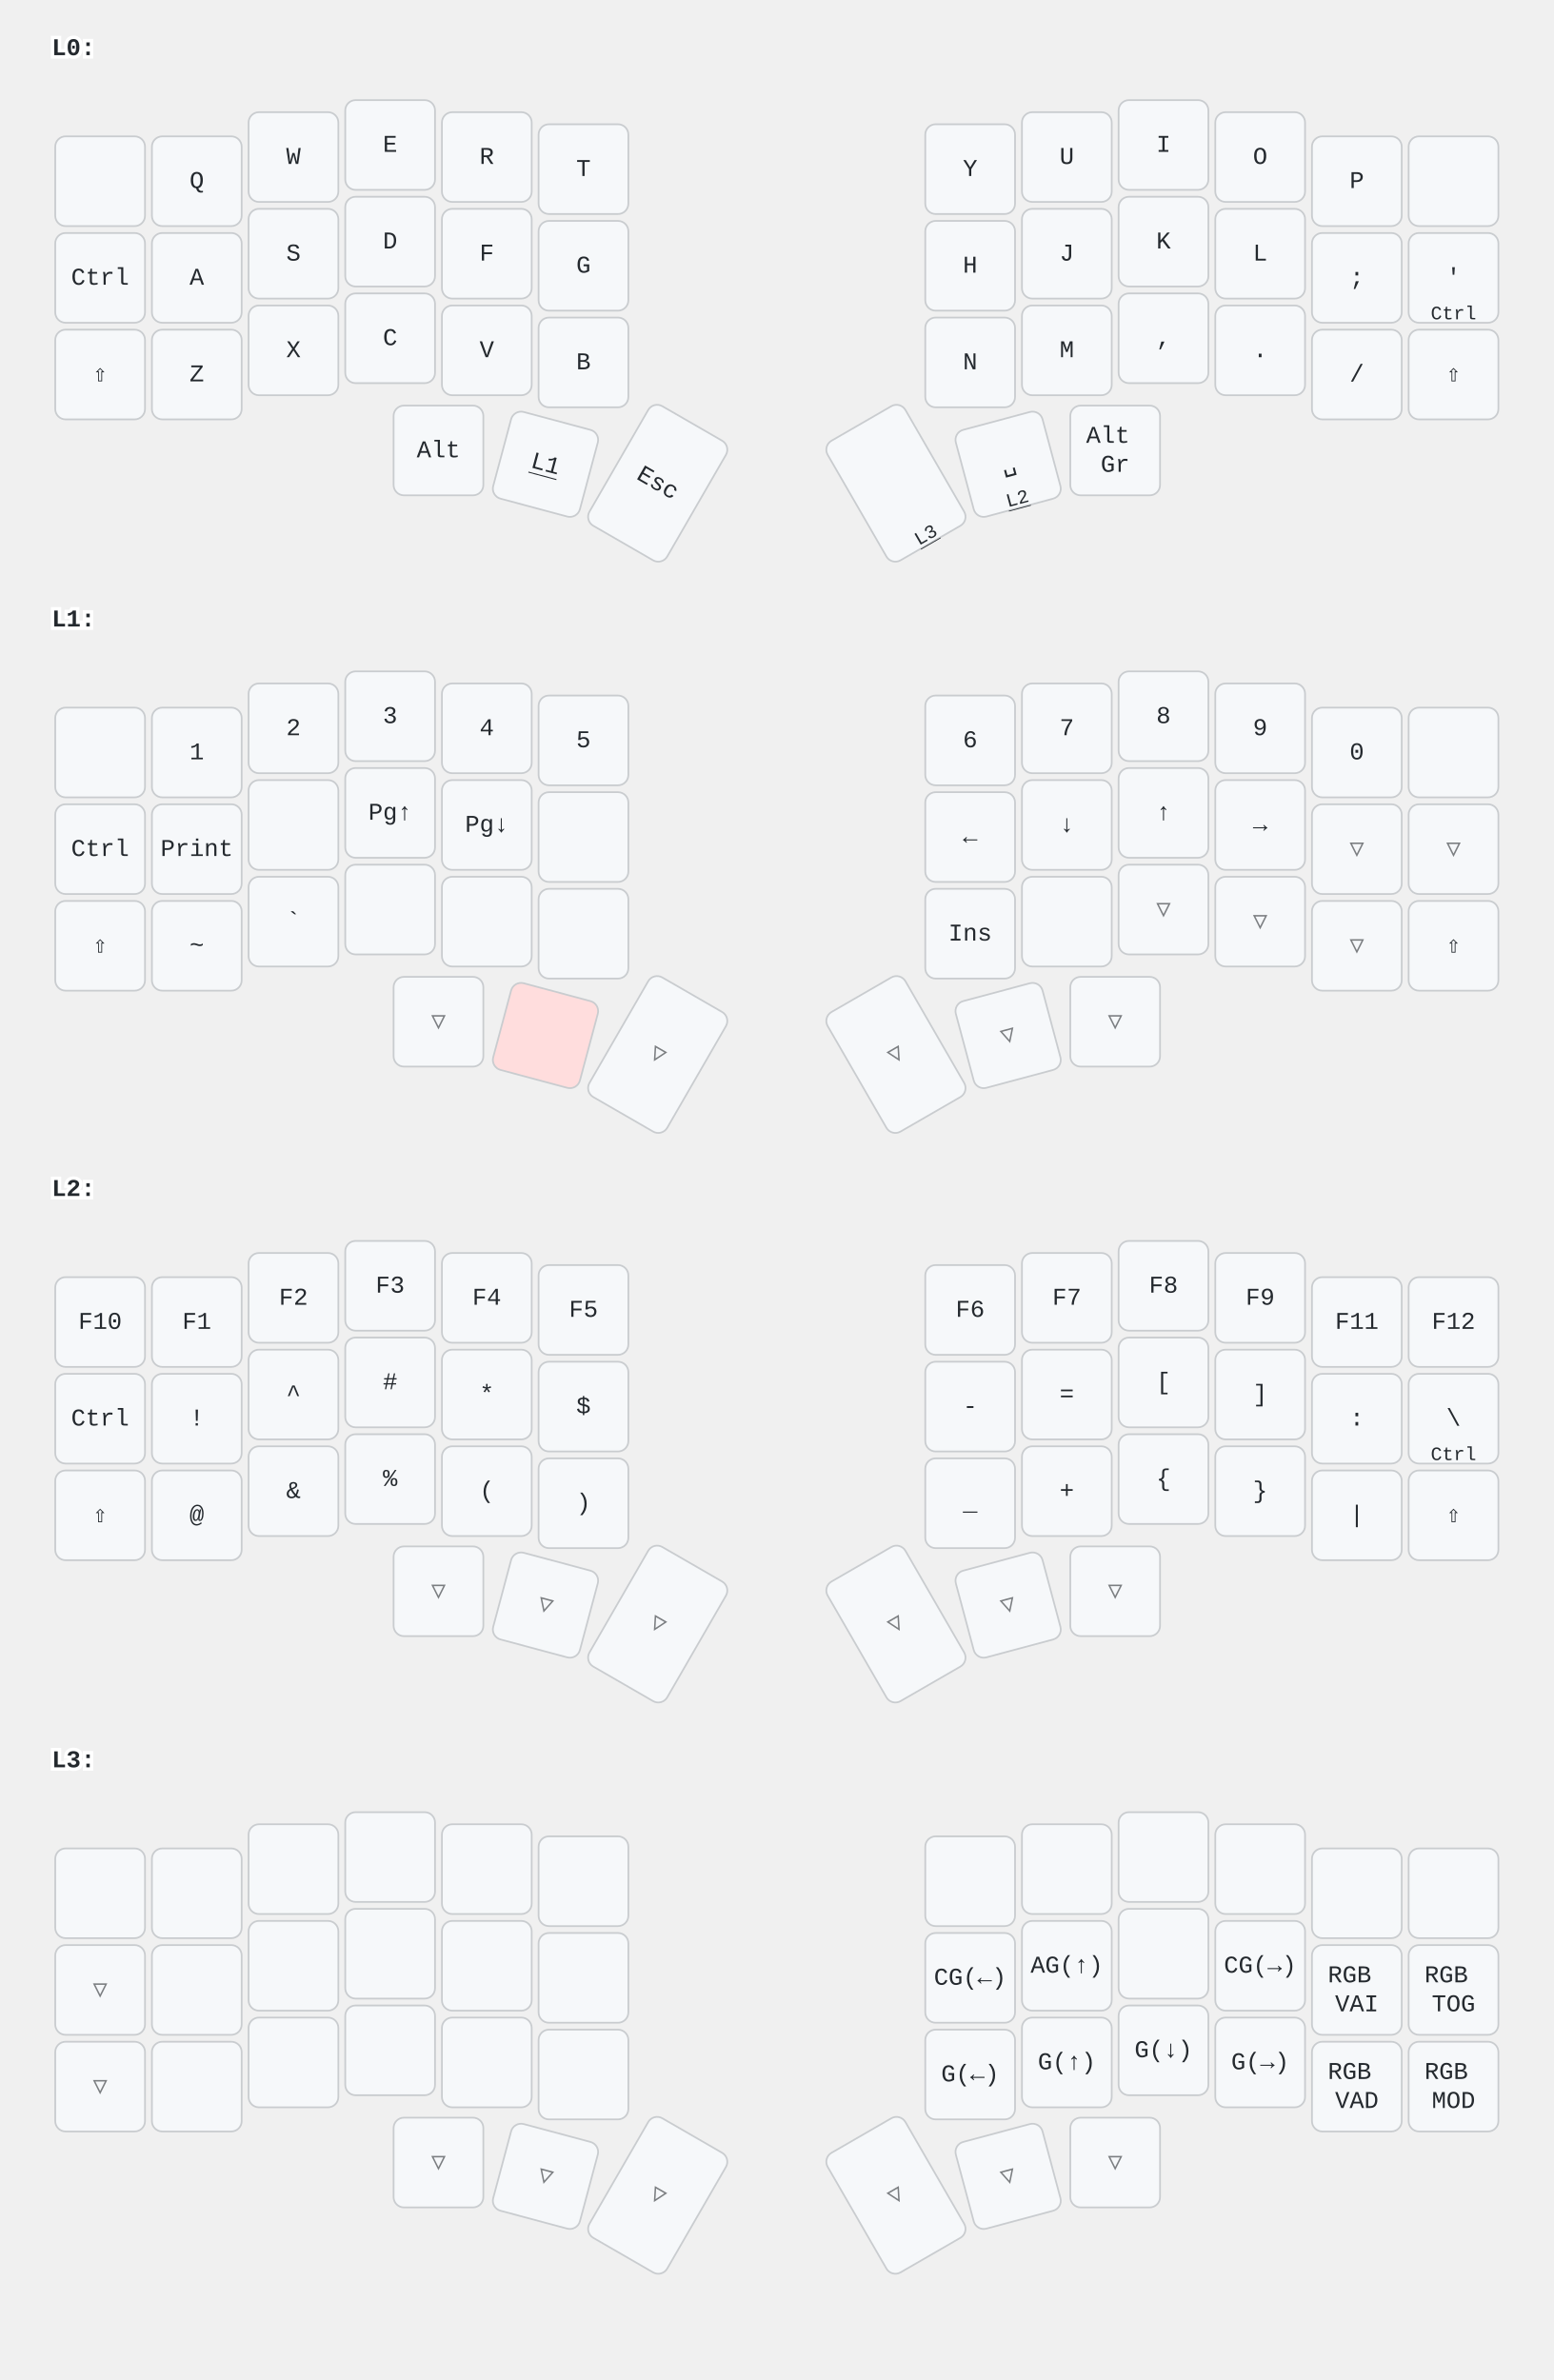
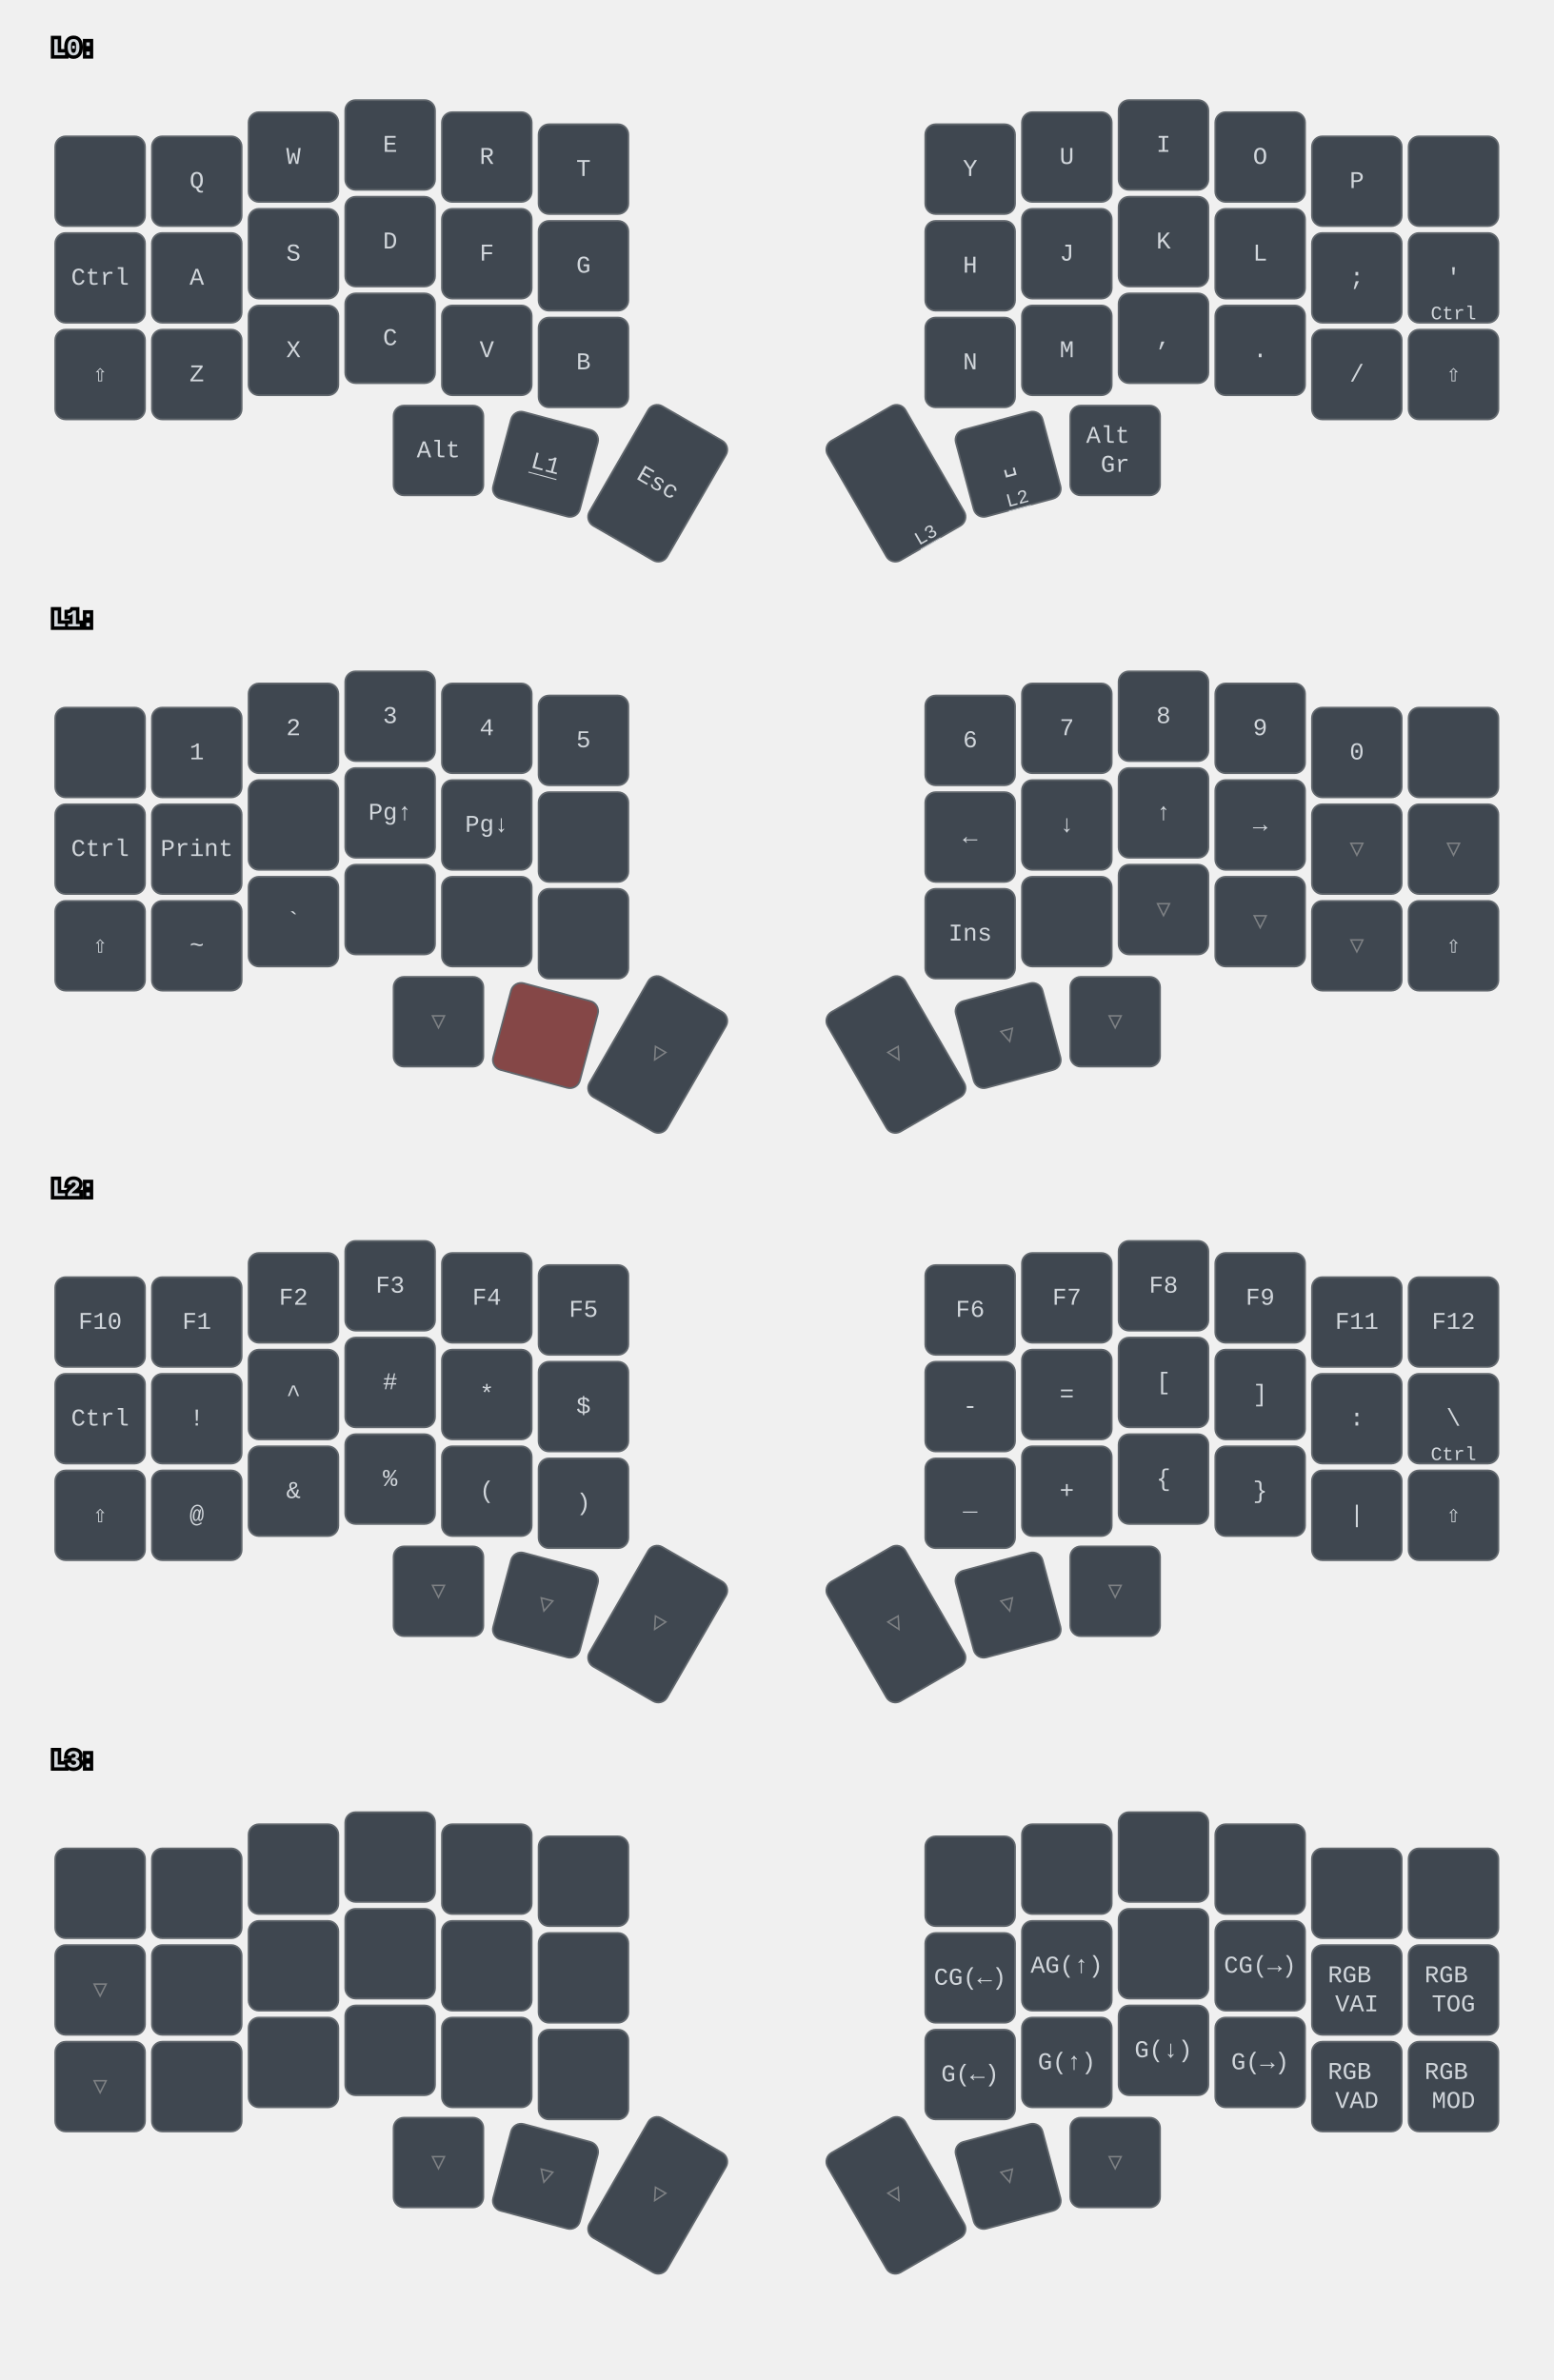
<svg xmlns="http://www.w3.org/2000/svg" xmlns:xlink="http://www.w3.org/1999/xlink" width="900" height="1379" viewBox="0 0 900 1379" class="keymap">
  <defs>/* start glyphs */
<svg id="mdi:apps">
      <svg id="mdi-apps" viewBox="0 0 24 24">
        <path d="M16,20H20V16H16M16,14H20V10H16M10,8H14V4H10M16,8H20V4H16M10,14H14V10H10M4,14H8V10H4M4,20H8V16H4M10,20H14V16H10M4,8H8V4H4V8Z" />
      </svg>
    </svg>
    <svg id="mdi:backspace">
      <svg id="mdi-backspace" viewBox="0 0 24 24">
        <path d="M22,3H7C6.31,3 5.77,3.35 5.41,3.88L0,12L5.41,20.11C5.77,20.64 6.31,21 7,21H22A2,2 0 0,0 24,19V5A2,2 0 0,0 22,3M19,15.59L17.59,17L14,13.41L10.41,17L9,15.59L12.59,12L9,8.41L10.41,7L14,10.59L17.59,7L19,8.41L15.41,12" />
      </svg>
    </svg>
    <svg id="mdi:backspace-reverse">
      <svg id="mdi-backspace-reverse" viewBox="0 0 24 24">
        <path d="M2,21H17C17.7,21 18.2,20.6 18.6,20.1L24,12L18.6,3.9C18.2,3.4 17.7,3 17,3H2A2,2 0 0,0 0,5V19A2,2 0 0,0 2,21M5,8.4L6.4,7L10,10.6L13.6,7L15,8.4L11.4,12L15,15.6L13.6,17L10,13.4L6.4,17L5,15.6L8.6,12" />
      </svg>
    </svg>
    <svg id="mdi:keyboard-return">
      <svg id="mdi-keyboard-return" viewBox="0 0 24 24">
        <path d="M19,7V11H5.83L9.41,7.41L8,6L2,12L8,18L9.41,16.58L5.83,13H21V7H19Z" />
      </svg>
    </svg>
    <svg id="mdi:keyboard-tab">
      <svg id="mdi-keyboard-tab" viewBox="0 0 24 24">
        <path d="M20,18H22V6H20M11.59,7.41L15.17,11H1V13H15.17L11.59,16.58L13,18L19,12L13,6L11.59,7.41Z" />
      </svg>
    </svg>
    <svg id="mdi:microsoft-windows">
      <svg id="mdi-microsoft-windows" viewBox="0 0 24 24">
        <path d="M3,12V6.75L9,5.43V11.91L3,12M20,3V11.75L10,11.9V5.21L20,3M3,13L9,13.09V19.9L3,18.75V13M20,13.25V22L10,20.09V13.1L20,13.25Z" />
      </svg>
    </svg>
    <svg id="mdi:ray-end">
      <svg id="mdi-ray-end" viewBox="0 0 24 24">
        <path d="M20,9C18.69,9 17.58,9.83 17.17,11H2V13H17.17C17.58,14.17 18.69,15 20,15A3,3 0 0,0 23,12A3,3 0 0,0 20,9Z" />
      </svg>
    </svg>
    <svg id="mdi:ray-start">
      <svg id="mdi-ray-start" viewBox="0 0 24 24">
        <path d="M4,9C5.31,9 6.42,9.83 6.83,11H22V13H6.83C6.42,14.17 5.31,15 4,15A3,3 0 0,1 1,12A3,3 0 0,1 4,9Z" />
      </svg>
    </svg>
  </defs>/* end glyphs */
<style>/* inherit to force styles through use tags */
svg path {
    fill: inherit;
}

/* font and background color specifications */
svg.keymap {
    font-family: SFMono-Regular,Consolas,Liberation Mono,Menlo,monospace;
    font-size: 14px;
    font-kerning: normal;
    text-rendering: optimizeLegibility;
    fill: #24292e;
}

/* default key styling */
rect.key {
    fill: #f6f8fa;
}

rect.key, rect.combo {
    stroke: #c9cccf;
    stroke-width: 1;
}

/* default key side styling, only used is draw_key_sides is set */
rect.side {
    filter: brightness(90%);
}

/* color accent for combo boxes */
rect.combo, rect.combo-separate {
    fill: #cdf;
}

/* color accent for held keys */
rect.held, rect.combo.held {
    fill: #fdd;
}

/* color accent for ghost (optional) keys */
rect.ghost, rect.combo.ghost {
    stroke-dasharray: 4, 4;
    stroke-width: 2;
}

text {
    text-anchor: middle;
    dominant-baseline: middle;
}

/* styling for layer labels */
text.label {
    font-weight: bold;
    text-anchor: start;
    stroke: white;
    stroke-width: 4;
    paint-order: stroke;
}

/* styling for optional footer */
text.footer {
    text-anchor: end;
    dominant-baseline: auto;
    stroke: white;
    stroke-width: 4;
    paint-order: stroke;
}

/* styling for combo tap, and key hold/shifted label text */
text.combo, text.hold, text.shifted {
    font-size: 11px;
}

text.hold {
    text-anchor: middle;
    dominant-baseline: auto;
}

text.shifted {
    text-anchor: middle;
    dominant-baseline: hanging;
}

text.layer-activator {
    text-decoration: underline;
}

/* styling for hold/shifted label text in combo box */
text.combo.hold, text.combo.shifted {
    font-size: 8px;
}

/* lighter symbol for transparent keys */
text.trans {
    fill: #7b7e81;
}

/* styling for combo dendrons */
path.combo {
    stroke-width: 1;
    stroke: gray;
    fill: none;
}

/* Start Tabler Icons Cleanup */
/* cannot use height/width with glyphs */
.icon-tabler &gt; path {
    fill: inherit;
    stroke: inherit;
    stroke-width: 2;
}
/* hide tabler's default box */
.icon-tabler &gt; path[stroke="none"][fill="none"] {
    visibility: hidden;
}
/* End Tabler Icons Cleanup */
+ 
+ svg.keymap { fill: #d1d6db; }
+ rect.key { fill: #3f4750; }
+ rect.key, rect.combo { stroke: #60666c; }
+ rect.combo, rect.combo-separate { fill: #1f3d7a; }
+ rect.held, rect.combo.held { fill: #854747; }
+ text.label, text.footer { stroke: black; }
+ text.trans { fill: #7e8184; }
+ path.combo { stroke: #7f7f7f; }
</style>
  <g transform="translate(30, 0)" class="layer-L0">
    <text x="0" y="28" class="label" id="L0">L0:</text>
    <g transform="translate(0, 56)">
      <g transform="translate(28, 49)" class="key keypos-0">
        <rect rx="6" ry="6" x="-26" y="-26" width="52" height="52" class="key" />
        <use href="#mdi:keyboard-tab" xlink:href="#mdi:keyboard-tab" x="-7" y="-7" height="14" width="14.0" class="key tap glyph mdi:keyboard-tab" />
      </g>
      <g transform="translate(84, 49)" class="key keypos-1">
        <rect rx="6" ry="6" x="-26" y="-26" width="52" height="52" class="key" />
        <text x="0" y="0" class="key tap">Q</text>
      </g>
      <g transform="translate(140, 35)" class="key keypos-2">
        <rect rx="6" ry="6" x="-26" y="-26" width="52" height="52" class="key" />
        <text x="0" y="0" class="key tap">W</text>
      </g>
      <g transform="translate(196, 28)" class="key keypos-3">
        <rect rx="6" ry="6" x="-26" y="-26" width="52" height="52" class="key" />
        <text x="0" y="0" class="key tap">E</text>
      </g>
      <g transform="translate(252, 35)" class="key keypos-4">
        <rect rx="6" ry="6" x="-26" y="-26" width="52" height="52" class="key" />
        <text x="0" y="0" class="key tap">R</text>
      </g>
      <g transform="translate(308, 42)" class="key keypos-5">
        <rect rx="6" ry="6" x="-26" y="-26" width="52" height="52" class="key" />
        <text x="0" y="0" class="key tap">T</text>
      </g>
      <g transform="translate(532, 42)" class="key keypos-6">
        <rect rx="6" ry="6" x="-26" y="-26" width="52" height="52" class="key" />
        <text x="0" y="0" class="key tap">Y</text>
      </g>
      <g transform="translate(588, 35)" class="key keypos-7">
        <rect rx="6" ry="6" x="-26" y="-26" width="52" height="52" class="key" />
        <text x="0" y="0" class="key tap">U</text>
      </g>
      <g transform="translate(644, 28)" class="key keypos-8">
        <rect rx="6" ry="6" x="-26" y="-26" width="52" height="52" class="key" />
        <text x="0" y="0" class="key tap">I</text>
      </g>
      <g transform="translate(700, 35)" class="key keypos-9">
        <rect rx="6" ry="6" x="-26" y="-26" width="52" height="52" class="key" />
        <text x="0" y="0" class="key tap">O</text>
      </g>
      <g transform="translate(756, 49)" class="key keypos-10">
        <rect rx="6" ry="6" x="-26" y="-26" width="52" height="52" class="key" />
        <text x="0" y="0" class="key tap">P</text>
      </g>
      <g transform="translate(812, 49)" class="key keypos-11">
        <rect rx="6" ry="6" x="-26" y="-26" width="52" height="52" class="key" />
        <use href="#mdi:backspace" xlink:href="#mdi:backspace" x="-7" y="-7" height="14" width="14.0" class="key tap glyph mdi:backspace" />
      </g>
      <g transform="translate(28, 105)" class="key keypos-12">
        <rect rx="6" ry="6" x="-26" y="-26" width="52" height="52" class="key" />
        <text x="0" y="0" class="key tap">Ctrl</text>
      </g>
      <g transform="translate(84, 105)" class="key keypos-13">
        <rect rx="6" ry="6" x="-26" y="-26" width="52" height="52" class="key" />
        <text x="0" y="0" class="key tap">A</text>
      </g>
      <g transform="translate(140, 91)" class="key keypos-14">
        <rect rx="6" ry="6" x="-26" y="-26" width="52" height="52" class="key" />
        <text x="0" y="0" class="key tap">S</text>
      </g>
      <g transform="translate(196, 84)" class="key keypos-15">
        <rect rx="6" ry="6" x="-26" y="-26" width="52" height="52" class="key" />
        <text x="0" y="0" class="key tap">D</text>
      </g>
      <g transform="translate(252, 91)" class="key keypos-16">
        <rect rx="6" ry="6" x="-26" y="-26" width="52" height="52" class="key" />
        <text x="0" y="0" class="key tap">F</text>
      </g>
      <g transform="translate(308, 98)" class="key keypos-17">
        <rect rx="6" ry="6" x="-26" y="-26" width="52" height="52" class="key" />
        <text x="0" y="0" class="key tap">G</text>
      </g>
      <g transform="translate(532, 98)" class="key keypos-18">
        <rect rx="6" ry="6" x="-26" y="-26" width="52" height="52" class="key" />
        <text x="0" y="0" class="key tap">H</text>
      </g>
      <g transform="translate(588, 91)" class="key keypos-19">
        <rect rx="6" ry="6" x="-26" y="-26" width="52" height="52" class="key" />
        <text x="0" y="0" class="key tap">J</text>
      </g>
      <g transform="translate(644, 84)" class="key keypos-20">
        <rect rx="6" ry="6" x="-26" y="-26" width="52" height="52" class="key" />
        <text x="0" y="0" class="key tap">K</text>
      </g>
      <g transform="translate(700, 91)" class="key keypos-21">
        <rect rx="6" ry="6" x="-26" y="-26" width="52" height="52" class="key" />
        <text x="0" y="0" class="key tap">L</text>
      </g>
      <g transform="translate(756, 105)" class="key keypos-22">
        <rect rx="6" ry="6" x="-26" y="-26" width="52" height="52" class="key" />
        <text x="0" y="0" class="key tap">;</text>
      </g>
      <g transform="translate(812, 105)" class="key keypos-23">
        <rect rx="6" ry="6" x="-26" y="-26" width="52" height="52" class="key" />
        <text x="0" y="0" class="key tap">'</text>
        <text x="0" y="24" class="key hold">Ctrl</text>
      </g>
      <g transform="translate(28, 161)" class="key keypos-24">
        <rect rx="6" ry="6" x="-26" y="-26" width="52" height="52" class="key" />
        <text x="0" y="0" class="key tap">⇧</text>
      </g>
      <g transform="translate(84, 161)" class="key keypos-25">
        <rect rx="6" ry="6" x="-26" y="-26" width="52" height="52" class="key" />
        <text x="0" y="0" class="key tap">Z</text>
      </g>
      <g transform="translate(140, 147)" class="key keypos-26">
        <rect rx="6" ry="6" x="-26" y="-26" width="52" height="52" class="key" />
        <text x="0" y="0" class="key tap">X</text>
      </g>
      <g transform="translate(196, 140)" class="key keypos-27">
        <rect rx="6" ry="6" x="-26" y="-26" width="52" height="52" class="key" />
        <text x="0" y="0" class="key tap">C</text>
      </g>
      <g transform="translate(252, 147)" class="key keypos-28">
        <rect rx="6" ry="6" x="-26" y="-26" width="52" height="52" class="key" />
        <text x="0" y="0" class="key tap">V</text>
      </g>
      <g transform="translate(308, 154)" class="key keypos-29">
        <rect rx="6" ry="6" x="-26" y="-26" width="52" height="52" class="key" />
        <text x="0" y="0" class="key tap">B</text>
      </g>
      <g transform="translate(532, 154)" class="key keypos-30">
        <rect rx="6" ry="6" x="-26" y="-26" width="52" height="52" class="key" />
        <text x="0" y="0" class="key tap">N</text>
      </g>
      <g transform="translate(588, 147)" class="key keypos-31">
        <rect rx="6" ry="6" x="-26" y="-26" width="52" height="52" class="key" />
        <text x="0" y="0" class="key tap">M</text>
      </g>
      <g transform="translate(644, 140)" class="key keypos-32">
        <rect rx="6" ry="6" x="-26" y="-26" width="52" height="52" class="key" />
        <text x="0" y="0" class="key tap">,</text>
      </g>
      <g transform="translate(700, 147)" class="key keypos-33">
        <rect rx="6" ry="6" x="-26" y="-26" width="52" height="52" class="key" />
        <text x="0" y="0" class="key tap">.</text>
      </g>
      <g transform="translate(756, 161)" class="key keypos-34">
        <rect rx="6" ry="6" x="-26" y="-26" width="52" height="52" class="key" />
        <text x="0" y="0" class="key tap">/</text>
      </g>
      <g transform="translate(812, 161)" class="key keypos-35">
        <rect rx="6" ry="6" x="-26" y="-26" width="52" height="52" class="key" />
        <text x="0" y="0" class="key tap">⇧</text>
      </g>
      <g transform="translate(224, 205)" class="key keypos-36">
        <rect rx="6" ry="6" x="-26" y="-26" width="52" height="52" class="key" />
        <text x="0" y="0" class="key tap">Alt</text>
      </g>
      <g transform="translate(286, 213) rotate(15.0)" class="key keypos-37">
        <rect rx="6" ry="6" x="-26" y="-26" width="52" height="52" class="key" />
        <a href="#L1">
          <text x="0" y="0" class="key tap layer-activator">L1</text>
        </a>
      </g>
      <g transform="translate(351, 224) rotate(30.0)" class="key keypos-38">
        <rect rx="6" ry="6" x="-26" y="-40" width="52" height="80" class="key" />
        <text x="0" y="0" class="key tap">Esc</text>
        <use href="#mdi:microsoft-windows" xlink:href="#mdi:microsoft-windows" x="-6" y="26" height="12" width="12.0" class="key hold glyph mdi:microsoft-windows" />
      </g>
      <g transform="translate(489, 224) rotate(-30.0)" class="key keypos-39">
        <rect rx="6" ry="6" x="-26" y="-40" width="52" height="80" class="key" />
        <use href="#mdi:keyboard-return" xlink:href="#mdi:keyboard-return" x="-7" y="-7" height="14" width="14.0" class="key tap glyph mdi:keyboard-return" />
        <a href="#L3">
          <text x="0" y="38" class="key hold layer-activator">L3</text>
        </a>
      </g>
      <g transform="translate(554, 213) rotate(-15.0)" class="key keypos-40">
        <rect rx="6" ry="6" x="-26" y="-26" width="52" height="52" class="key" />
        <text x="0" y="0" class="key tap">␣</text>
        <a href="#L2">
          <text x="0" y="24" class="key hold layer-activator">L2</text>
        </a>
      </g>
      <g transform="translate(616, 205)" class="key keypos-41">
        <rect rx="6" ry="6" x="-26" y="-26" width="52" height="52" class="key" />
        <text x="0" y="0" class="key tap">
          <tspan x="0" dy="-0.6em">Alt</tspan>
          <tspan x="0" dy="1.2em">Gr</tspan>
        </text>
      </g>
    </g>
  </g>
  <g transform="translate(30, 331)" class="layer-L1">
    <text x="0" y="28" class="label" id="L1">L1:</text>
    <g transform="translate(0, 56)">
      <g transform="translate(28, 49)" class="key keypos-0">
        <rect rx="6" ry="6" x="-26" y="-26" width="52" height="52" class="key" />
        <use href="#mdi:keyboard-tab" xlink:href="#mdi:keyboard-tab" x="-7" y="-7" height="14" width="14.0" class="key tap glyph mdi:keyboard-tab" />
      </g>
      <g transform="translate(84, 49)" class="key keypos-1">
        <rect rx="6" ry="6" x="-26" y="-26" width="52" height="52" class="key" />
        <text x="0" y="0" class="key tap">1</text>
      </g>
      <g transform="translate(140, 35)" class="key keypos-2">
        <rect rx="6" ry="6" x="-26" y="-26" width="52" height="52" class="key" />
        <text x="0" y="0" class="key tap">2</text>
      </g>
      <g transform="translate(196, 28)" class="key keypos-3">
        <rect rx="6" ry="6" x="-26" y="-26" width="52" height="52" class="key" />
        <text x="0" y="0" class="key tap">3</text>
      </g>
      <g transform="translate(252, 35)" class="key keypos-4">
        <rect rx="6" ry="6" x="-26" y="-26" width="52" height="52" class="key" />
        <text x="0" y="0" class="key tap">4</text>
      </g>
      <g transform="translate(308, 42)" class="key keypos-5">
        <rect rx="6" ry="6" x="-26" y="-26" width="52" height="52" class="key" />
        <text x="0" y="0" class="key tap">5</text>
      </g>
      <g transform="translate(532, 42)" class="key keypos-6">
        <rect rx="6" ry="6" x="-26" y="-26" width="52" height="52" class="key" />
        <text x="0" y="0" class="key tap">6</text>
      </g>
      <g transform="translate(588, 35)" class="key keypos-7">
        <rect rx="6" ry="6" x="-26" y="-26" width="52" height="52" class="key" />
        <text x="0" y="0" class="key tap">7</text>
      </g>
      <g transform="translate(644, 28)" class="key keypos-8">
        <rect rx="6" ry="6" x="-26" y="-26" width="52" height="52" class="key" />
        <text x="0" y="0" class="key tap">8</text>
      </g>
      <g transform="translate(700, 35)" class="key keypos-9">
        <rect rx="6" ry="6" x="-26" y="-26" width="52" height="52" class="key" />
        <text x="0" y="0" class="key tap">9</text>
      </g>
      <g transform="translate(756, 49)" class="key keypos-10">
        <rect rx="6" ry="6" x="-26" y="-26" width="52" height="52" class="key" />
        <text x="0" y="0" class="key tap">0</text>
      </g>
      <g transform="translate(812, 49)" class="key keypos-11">
        <rect rx="6" ry="6" x="-26" y="-26" width="52" height="52" class="key" />
        <use href="#mdi:backspace-reverse" xlink:href="#mdi:backspace-reverse" x="-7" y="-7" height="14" width="14.0" class="key tap glyph mdi:backspace-reverse" />
      </g>
      <g transform="translate(28, 105)" class="key keypos-12">
        <rect rx="6" ry="6" x="-26" y="-26" width="52" height="52" class="key" />
        <text x="0" y="0" class="key tap">Ctrl</text>
      </g>
      <g transform="translate(84, 105)" class="key keypos-13">
        <rect rx="6" ry="6" x="-26" y="-26" width="52" height="52" class="key" />
        <text x="0" y="0" class="key tap">Print</text>
      </g>
      <g transform="translate(140, 91)" class="key keypos-14">
        <rect rx="6" ry="6" x="-26" y="-26" width="52" height="52" class="key" />
        <use href="#mdi:ray-start" xlink:href="#mdi:ray-start" x="-7" y="-7" height="14" width="14.0" class="key tap glyph mdi:ray-start" />
      </g>
      <g transform="translate(196, 84)" class="key keypos-15">
        <rect rx="6" ry="6" x="-26" y="-26" width="52" height="52" class="key" />
        <text x="0" y="0" class="key tap">Pg↑</text>
      </g>
      <g transform="translate(252, 91)" class="key keypos-16">
        <rect rx="6" ry="6" x="-26" y="-26" width="52" height="52" class="key" />
        <text x="0" y="0" class="key tap">Pg↓</text>
      </g>
      <g transform="translate(308, 98)" class="key keypos-17">
        <rect rx="6" ry="6" x="-26" y="-26" width="52" height="52" class="key" />
        <use href="#mdi:ray-end" xlink:href="#mdi:ray-end" x="-7" y="-7" height="14" width="14.0" class="key tap glyph mdi:ray-end" />
      </g>
      <g transform="translate(532, 98)" class="key keypos-18">
        <rect rx="6" ry="6" x="-26" y="-26" width="52" height="52" class="key" />
        <text x="0" y="0" class="key tap">←</text>
      </g>
      <g transform="translate(588, 91)" class="key keypos-19">
        <rect rx="6" ry="6" x="-26" y="-26" width="52" height="52" class="key" />
        <text x="0" y="0" class="key tap">↓</text>
      </g>
      <g transform="translate(644, 84)" class="key keypos-20">
        <rect rx="6" ry="6" x="-26" y="-26" width="52" height="52" class="key" />
        <text x="0" y="0" class="key tap">↑</text>
      </g>
      <g transform="translate(700, 91)" class="key keypos-21">
        <rect rx="6" ry="6" x="-26" y="-26" width="52" height="52" class="key" />
        <text x="0" y="0" class="key tap">→</text>
      </g>
      <g transform="translate(756, 105)" class="key trans keypos-22">
        <rect rx="6" ry="6" x="-26" y="-26" width="52" height="52" class="key trans" />
        <text x="0" y="0" class="key trans tap">▽</text>
      </g>
      <g transform="translate(812, 105)" class="key trans keypos-23">
        <rect rx="6" ry="6" x="-26" y="-26" width="52" height="52" class="key trans" />
        <text x="0" y="0" class="key trans tap">▽</text>
      </g>
      <g transform="translate(28, 161)" class="key keypos-24">
        <rect rx="6" ry="6" x="-26" y="-26" width="52" height="52" class="key" />
        <text x="0" y="0" class="key tap">⇧</text>
      </g>
      <g transform="translate(84, 161)" class="key keypos-25">
        <rect rx="6" ry="6" x="-26" y="-26" width="52" height="52" class="key" />
        <text x="0" y="0" class="key tap">~</text>
      </g>
      <g transform="translate(140, 147)" class="key keypos-26">
        <rect rx="6" ry="6" x="-26" y="-26" width="52" height="52" class="key" />
        <text x="0" y="0" class="key tap">`</text>
      </g>
      <g transform="translate(196, 140)" class="key keypos-27">
        <rect rx="6" ry="6" x="-26" y="-26" width="52" height="52" class="key" />
      </g>
      <g transform="translate(252, 147)" class="key keypos-28">
        <rect rx="6" ry="6" x="-26" y="-26" width="52" height="52" class="key" />
      </g>
      <g transform="translate(308, 154)" class="key keypos-29">
        <rect rx="6" ry="6" x="-26" y="-26" width="52" height="52" class="key" />
      </g>
      <g transform="translate(532, 154)" class="key keypos-30">
        <rect rx="6" ry="6" x="-26" y="-26" width="52" height="52" class="key" />
        <text x="0" y="0" class="key tap">Ins</text>
      </g>
      <g transform="translate(588, 147)" class="key keypos-31">
        <rect rx="6" ry="6" x="-26" y="-26" width="52" height="52" class="key" />
        <use href="#mdi:apps" xlink:href="#mdi:apps" x="-7" y="-7" height="14" width="14.0" class="key tap glyph mdi:apps" />
      </g>
      <g transform="translate(644, 140)" class="key trans keypos-32">
        <rect rx="6" ry="6" x="-26" y="-26" width="52" height="52" class="key trans" />
        <text x="0" y="0" class="key trans tap">▽</text>
      </g>
      <g transform="translate(700, 147)" class="key trans keypos-33">
        <rect rx="6" ry="6" x="-26" y="-26" width="52" height="52" class="key trans" />
        <text x="0" y="0" class="key trans tap">▽</text>
      </g>
      <g transform="translate(756, 161)" class="key trans keypos-34">
        <rect rx="6" ry="6" x="-26" y="-26" width="52" height="52" class="key trans" />
        <text x="0" y="0" class="key trans tap">▽</text>
      </g>
      <g transform="translate(812, 161)" class="key keypos-35">
        <rect rx="6" ry="6" x="-26" y="-26" width="52" height="52" class="key" />
        <text x="0" y="0" class="key tap">⇧</text>
      </g>
      <g transform="translate(224, 205)" class="key trans keypos-36">
        <rect rx="6" ry="6" x="-26" y="-26" width="52" height="52" class="key trans" />
        <text x="0" y="0" class="key trans tap">▽</text>
      </g>
      <g transform="translate(286, 213) rotate(15.0)" class="key held keypos-37">
        <rect rx="6" ry="6" x="-26" y="-26" width="52" height="52" class="key held" />
      </g>
      <g transform="translate(351, 224) rotate(30.0)" class="key trans keypos-38">
        <rect rx="6" ry="6" x="-26" y="-40" width="52" height="80" class="key trans" />
        <text x="0" y="0" class="key trans tap">▽</text>
      </g>
      <g transform="translate(489, 224) rotate(-30.0)" class="key trans keypos-39">
        <rect rx="6" ry="6" x="-26" y="-40" width="52" height="80" class="key trans" />
        <text x="0" y="0" class="key trans tap">▽</text>
      </g>
      <g transform="translate(554, 213) rotate(-15.0)" class="key trans keypos-40">
        <rect rx="6" ry="6" x="-26" y="-26" width="52" height="52" class="key trans" />
        <text x="0" y="0" class="key trans tap">▽</text>
      </g>
      <g transform="translate(616, 205)" class="key trans keypos-41">
        <rect rx="6" ry="6" x="-26" y="-26" width="52" height="52" class="key trans" />
        <text x="0" y="0" class="key trans tap">▽</text>
      </g>
    </g>
  </g>
  <g transform="translate(30, 661)" class="layer-L2">
    <text x="0" y="28" class="label" id="L2">L2:</text>
    <g transform="translate(0, 56)">
      <g transform="translate(28, 49)" class="key keypos-0">
        <rect rx="6" ry="6" x="-26" y="-26" width="52" height="52" class="key" />
        <text x="0" y="0" class="key tap">F10</text>
      </g>
      <g transform="translate(84, 49)" class="key keypos-1">
        <rect rx="6" ry="6" x="-26" y="-26" width="52" height="52" class="key" />
        <text x="0" y="0" class="key tap">F1</text>
      </g>
      <g transform="translate(140, 35)" class="key keypos-2">
        <rect rx="6" ry="6" x="-26" y="-26" width="52" height="52" class="key" />
        <text x="0" y="0" class="key tap">F2</text>
      </g>
      <g transform="translate(196, 28)" class="key keypos-3">
        <rect rx="6" ry="6" x="-26" y="-26" width="52" height="52" class="key" />
        <text x="0" y="0" class="key tap">F3</text>
      </g>
      <g transform="translate(252, 35)" class="key keypos-4">
        <rect rx="6" ry="6" x="-26" y="-26" width="52" height="52" class="key" />
        <text x="0" y="0" class="key tap">F4</text>
      </g>
      <g transform="translate(308, 42)" class="key keypos-5">
        <rect rx="6" ry="6" x="-26" y="-26" width="52" height="52" class="key" />
        <text x="0" y="0" class="key tap">F5</text>
      </g>
      <g transform="translate(532, 42)" class="key keypos-6">
        <rect rx="6" ry="6" x="-26" y="-26" width="52" height="52" class="key" />
        <text x="0" y="0" class="key tap">F6</text>
      </g>
      <g transform="translate(588, 35)" class="key keypos-7">
        <rect rx="6" ry="6" x="-26" y="-26" width="52" height="52" class="key" />
        <text x="0" y="0" class="key tap">F7</text>
      </g>
      <g transform="translate(644, 28)" class="key keypos-8">
        <rect rx="6" ry="6" x="-26" y="-26" width="52" height="52" class="key" />
        <text x="0" y="0" class="key tap">F8</text>
      </g>
      <g transform="translate(700, 35)" class="key keypos-9">
        <rect rx="6" ry="6" x="-26" y="-26" width="52" height="52" class="key" />
        <text x="0" y="0" class="key tap">F9</text>
      </g>
      <g transform="translate(756, 49)" class="key keypos-10">
        <rect rx="6" ry="6" x="-26" y="-26" width="52" height="52" class="key" />
        <text x="0" y="0" class="key tap">F11</text>
      </g>
      <g transform="translate(812, 49)" class="key keypos-11">
        <rect rx="6" ry="6" x="-26" y="-26" width="52" height="52" class="key" />
        <text x="0" y="0" class="key tap">F12</text>
      </g>
      <g transform="translate(28, 105)" class="key keypos-12">
        <rect rx="6" ry="6" x="-26" y="-26" width="52" height="52" class="key" />
        <text x="0" y="0" class="key tap">Ctrl</text>
      </g>
      <g transform="translate(84, 105)" class="key keypos-13">
        <rect rx="6" ry="6" x="-26" y="-26" width="52" height="52" class="key" />
        <text x="0" y="0" class="key tap">!</text>
      </g>
      <g transform="translate(140, 91)" class="key keypos-14">
        <rect rx="6" ry="6" x="-26" y="-26" width="52" height="52" class="key" />
        <text x="0" y="0" class="key tap">^</text>
      </g>
      <g transform="translate(196, 84)" class="key keypos-15">
        <rect rx="6" ry="6" x="-26" y="-26" width="52" height="52" class="key" />
        <text x="0" y="0" class="key tap">#</text>
      </g>
      <g transform="translate(252, 91)" class="key keypos-16">
        <rect rx="6" ry="6" x="-26" y="-26" width="52" height="52" class="key" />
        <text x="0" y="0" class="key tap">*</text>
      </g>
      <g transform="translate(308, 98)" class="key keypos-17">
        <rect rx="6" ry="6" x="-26" y="-26" width="52" height="52" class="key" />
        <text x="0" y="0" class="key tap">$</text>
      </g>
      <g transform="translate(532, 98)" class="key keypos-18">
        <rect rx="6" ry="6" x="-26" y="-26" width="52" height="52" class="key" />
        <text x="0" y="0" class="key tap">-</text>
      </g>
      <g transform="translate(588, 91)" class="key keypos-19">
        <rect rx="6" ry="6" x="-26" y="-26" width="52" height="52" class="key" />
        <text x="0" y="0" class="key tap">=</text>
      </g>
      <g transform="translate(644, 84)" class="key keypos-20">
        <rect rx="6" ry="6" x="-26" y="-26" width="52" height="52" class="key" />
        <text x="0" y="0" class="key tap">[</text>
      </g>
      <g transform="translate(700, 91)" class="key keypos-21">
        <rect rx="6" ry="6" x="-26" y="-26" width="52" height="52" class="key" />
        <text x="0" y="0" class="key tap">]</text>
      </g>
      <g transform="translate(756, 105)" class="key keypos-22">
        <rect rx="6" ry="6" x="-26" y="-26" width="52" height="52" class="key" />
        <text x="0" y="0" class="key tap">:</text>
      </g>
      <g transform="translate(812, 105)" class="key keypos-23">
        <rect rx="6" ry="6" x="-26" y="-26" width="52" height="52" class="key" />
        <text x="0" y="0" class="key tap">\</text>
        <text x="0" y="24" class="key hold">Ctrl</text>
      </g>
      <g transform="translate(28, 161)" class="key keypos-24">
        <rect rx="6" ry="6" x="-26" y="-26" width="52" height="52" class="key" />
        <text x="0" y="0" class="key tap">⇧</text>
      </g>
      <g transform="translate(84, 161)" class="key keypos-25">
        <rect rx="6" ry="6" x="-26" y="-26" width="52" height="52" class="key" />
        <text x="0" y="0" class="key tap">@</text>
      </g>
      <g transform="translate(140, 147)" class="key keypos-26">
        <rect rx="6" ry="6" x="-26" y="-26" width="52" height="52" class="key" />
        <text x="0" y="0" class="key tap">&amp;</text>
      </g>
      <g transform="translate(196, 140)" class="key keypos-27">
        <rect rx="6" ry="6" x="-26" y="-26" width="52" height="52" class="key" />
        <text x="0" y="0" class="key tap">%</text>
      </g>
      <g transform="translate(252, 147)" class="key keypos-28">
        <rect rx="6" ry="6" x="-26" y="-26" width="52" height="52" class="key" />
        <text x="0" y="0" class="key tap">(</text>
      </g>
      <g transform="translate(308, 154)" class="key keypos-29">
        <rect rx="6" ry="6" x="-26" y="-26" width="52" height="52" class="key" />
        <text x="0" y="0" class="key tap">)</text>
      </g>
      <g transform="translate(532, 154)" class="key keypos-30">
        <rect rx="6" ry="6" x="-26" y="-26" width="52" height="52" class="key" />
        <text x="0" y="0" class="key tap">_</text>
      </g>
      <g transform="translate(588, 147)" class="key keypos-31">
        <rect rx="6" ry="6" x="-26" y="-26" width="52" height="52" class="key" />
        <text x="0" y="0" class="key tap">+</text>
      </g>
      <g transform="translate(644, 140)" class="key keypos-32">
        <rect rx="6" ry="6" x="-26" y="-26" width="52" height="52" class="key" />
        <text x="0" y="0" class="key tap">{</text>
      </g>
      <g transform="translate(700, 147)" class="key keypos-33">
        <rect rx="6" ry="6" x="-26" y="-26" width="52" height="52" class="key" />
        <text x="0" y="0" class="key tap">}</text>
      </g>
      <g transform="translate(756, 161)" class="key keypos-34">
        <rect rx="6" ry="6" x="-26" y="-26" width="52" height="52" class="key" />
        <text x="0" y="0" class="key tap">|</text>
      </g>
      <g transform="translate(812, 161)" class="key keypos-35">
        <rect rx="6" ry="6" x="-26" y="-26" width="52" height="52" class="key" />
        <text x="0" y="0" class="key tap">⇧</text>
      </g>
      <g transform="translate(224, 205)" class="key trans keypos-36">
        <rect rx="6" ry="6" x="-26" y="-26" width="52" height="52" class="key trans" />
        <text x="0" y="0" class="key trans tap">▽</text>
      </g>
      <g transform="translate(286, 213) rotate(15.0)" class="key trans keypos-37">
        <rect rx="6" ry="6" x="-26" y="-26" width="52" height="52" class="key trans" />
        <text x="0" y="0" class="key trans tap">▽</text>
      </g>
      <g transform="translate(351, 224) rotate(30.0)" class="key trans keypos-38">
        <rect rx="6" ry="6" x="-26" y="-40" width="52" height="80" class="key trans" />
        <text x="0" y="0" class="key trans tap">▽</text>
      </g>
      <g transform="translate(489, 224) rotate(-30.0)" class="key trans keypos-39">
        <rect rx="6" ry="6" x="-26" y="-40" width="52" height="80" class="key trans" />
        <text x="0" y="0" class="key trans tap">▽</text>
      </g>
      <g transform="translate(554, 213) rotate(-15.0)" class="key trans keypos-40">
        <rect rx="6" ry="6" x="-26" y="-26" width="52" height="52" class="key trans" />
        <text x="0" y="0" class="key trans tap">▽</text>
      </g>
      <g transform="translate(616, 205)" class="key trans keypos-41">
        <rect rx="6" ry="6" x="-26" y="-26" width="52" height="52" class="key trans" />
        <text x="0" y="0" class="key trans tap">▽</text>
      </g>
    </g>
  </g>
  <g transform="translate(30, 992)" class="layer-L3">
    <text x="0" y="28" class="label" id="L3">L3:</text>
    <g transform="translate(0, 56)">
      <g transform="translate(28, 49)" class="key keypos-0">
        <rect rx="6" ry="6" x="-26" y="-26" width="52" height="52" class="key" />
      </g>
      <g transform="translate(84, 49)" class="key keypos-1">
        <rect rx="6" ry="6" x="-26" y="-26" width="52" height="52" class="key" />
      </g>
      <g transform="translate(140, 35)" class="key keypos-2">
        <rect rx="6" ry="6" x="-26" y="-26" width="52" height="52" class="key" />
      </g>
      <g transform="translate(196, 28)" class="key keypos-3">
        <rect rx="6" ry="6" x="-26" y="-26" width="52" height="52" class="key" />
      </g>
      <g transform="translate(252, 35)" class="key keypos-4">
        <rect rx="6" ry="6" x="-26" y="-26" width="52" height="52" class="key" />
      </g>
      <g transform="translate(308, 42)" class="key keypos-5">
        <rect rx="6" ry="6" x="-26" y="-26" width="52" height="52" class="key" />
      </g>
      <g transform="translate(532, 42)" class="key keypos-6">
        <rect rx="6" ry="6" x="-26" y="-26" width="52" height="52" class="key" />
      </g>
      <g transform="translate(588, 35)" class="key keypos-7">
        <rect rx="6" ry="6" x="-26" y="-26" width="52" height="52" class="key" />
      </g>
      <g transform="translate(644, 28)" class="key keypos-8">
        <rect rx="6" ry="6" x="-26" y="-26" width="52" height="52" class="key" />
      </g>
      <g transform="translate(700, 35)" class="key keypos-9">
        <rect rx="6" ry="6" x="-26" y="-26" width="52" height="52" class="key" />
      </g>
      <g transform="translate(756, 49)" class="key keypos-10">
        <rect rx="6" ry="6" x="-26" y="-26" width="52" height="52" class="key" />
      </g>
      <g transform="translate(812, 49)" class="key keypos-11">
        <rect rx="6" ry="6" x="-26" y="-26" width="52" height="52" class="key" />
        <use href="#mdi:backspace" xlink:href="#mdi:backspace" x="-7" y="-7" height="14" width="14.0" class="key tap glyph mdi:backspace" />
      </g>
      <g transform="translate(28, 105)" class="key trans keypos-12">
        <rect rx="6" ry="6" x="-26" y="-26" width="52" height="52" class="key trans" />
        <text x="0" y="0" class="key trans tap">▽</text>
      </g>
      <g transform="translate(84, 105)" class="key keypos-13">
        <rect rx="6" ry="6" x="-26" y="-26" width="52" height="52" class="key" />
      </g>
      <g transform="translate(140, 91)" class="key keypos-14">
        <rect rx="6" ry="6" x="-26" y="-26" width="52" height="52" class="key" />
      </g>
      <g transform="translate(196, 84)" class="key keypos-15">
        <rect rx="6" ry="6" x="-26" y="-26" width="52" height="52" class="key" />
      </g>
      <g transform="translate(252, 91)" class="key keypos-16">
        <rect rx="6" ry="6" x="-26" y="-26" width="52" height="52" class="key" />
      </g>
      <g transform="translate(308, 98)" class="key keypos-17">
        <rect rx="6" ry="6" x="-26" y="-26" width="52" height="52" class="key" />
      </g>
      <g transform="translate(532, 98)" class="key keypos-18">
        <rect rx="6" ry="6" x="-26" y="-26" width="52" height="52" class="key" />
        <text x="0" y="0" class="key tap">CG(←)</text>
      </g>
      <g transform="translate(588, 91)" class="key keypos-19">
        <rect rx="6" ry="6" x="-26" y="-26" width="52" height="52" class="key" />
        <text x="0" y="0" class="key tap">AG(↑)</text>
      </g>
      <g transform="translate(644, 84)" class="key keypos-20">
        <rect rx="6" ry="6" x="-26" y="-26" width="52" height="52" class="key" />
      </g>
      <g transform="translate(700, 91)" class="key keypos-21">
        <rect rx="6" ry="6" x="-26" y="-26" width="52" height="52" class="key" />
        <text x="0" y="0" class="key tap">CG(→)</text>
      </g>
      <g transform="translate(756, 105)" class="key keypos-22">
        <rect rx="6" ry="6" x="-26" y="-26" width="52" height="52" class="key" />
        <text x="0" y="0" class="key tap">
          <tspan x="0" dy="-0.6em">RGB</tspan>
          <tspan x="0" dy="1.2em">VAI</tspan>
        </text>
      </g>
      <g transform="translate(812, 105)" class="key keypos-23">
        <rect rx="6" ry="6" x="-26" y="-26" width="52" height="52" class="key" />
        <text x="0" y="0" class="key tap">
          <tspan x="0" dy="-0.6em">RGB</tspan>
          <tspan x="0" dy="1.2em">TOG</tspan>
        </text>
      </g>
      <g transform="translate(28, 161)" class="key trans keypos-24">
        <rect rx="6" ry="6" x="-26" y="-26" width="52" height="52" class="key trans" />
        <text x="0" y="0" class="key trans tap">▽</text>
      </g>
      <g transform="translate(84, 161)" class="key keypos-25">
        <rect rx="6" ry="6" x="-26" y="-26" width="52" height="52" class="key" />
      </g>
      <g transform="translate(140, 147)" class="key keypos-26">
        <rect rx="6" ry="6" x="-26" y="-26" width="52" height="52" class="key" />
      </g>
      <g transform="translate(196, 140)" class="key keypos-27">
        <rect rx="6" ry="6" x="-26" y="-26" width="52" height="52" class="key" />
      </g>
      <g transform="translate(252, 147)" class="key keypos-28">
        <rect rx="6" ry="6" x="-26" y="-26" width="52" height="52" class="key" />
      </g>
      <g transform="translate(308, 154)" class="key keypos-29">
        <rect rx="6" ry="6" x="-26" y="-26" width="52" height="52" class="key" />
      </g>
      <g transform="translate(532, 154)" class="key keypos-30">
        <rect rx="6" ry="6" x="-26" y="-26" width="52" height="52" class="key" />
        <text x="0" y="0" class="key tap">G(←)</text>
      </g>
      <g transform="translate(588, 147)" class="key keypos-31">
        <rect rx="6" ry="6" x="-26" y="-26" width="52" height="52" class="key" />
        <text x="0" y="0" class="key tap">G(↑)</text>
      </g>
      <g transform="translate(644, 140)" class="key keypos-32">
        <rect rx="6" ry="6" x="-26" y="-26" width="52" height="52" class="key" />
        <text x="0" y="0" class="key tap">G(↓)</text>
      </g>
      <g transform="translate(700, 147)" class="key keypos-33">
        <rect rx="6" ry="6" x="-26" y="-26" width="52" height="52" class="key" />
        <text x="0" y="0" class="key tap">G(→)</text>
      </g>
      <g transform="translate(756, 161)" class="key keypos-34">
        <rect rx="6" ry="6" x="-26" y="-26" width="52" height="52" class="key" />
        <text x="0" y="0" class="key tap">
          <tspan x="0" dy="-0.6em">RGB</tspan>
          <tspan x="0" dy="1.2em">VAD</tspan>
        </text>
      </g>
      <g transform="translate(812, 161)" class="key keypos-35">
        <rect rx="6" ry="6" x="-26" y="-26" width="52" height="52" class="key" />
        <text x="0" y="0" class="key tap">
          <tspan x="0" dy="-0.6em">RGB</tspan>
          <tspan x="0" dy="1.2em">MOD</tspan>
        </text>
      </g>
      <g transform="translate(224, 205)" class="key trans keypos-36">
        <rect rx="6" ry="6" x="-26" y="-26" width="52" height="52" class="key trans" />
        <text x="0" y="0" class="key trans tap">▽</text>
      </g>
      <g transform="translate(286, 213) rotate(15.0)" class="key trans keypos-37">
        <rect rx="6" ry="6" x="-26" y="-26" width="52" height="52" class="key trans" />
        <text x="0" y="0" class="key trans tap">▽</text>
      </g>
      <g transform="translate(351, 224) rotate(30.0)" class="key trans keypos-38">
        <rect rx="6" ry="6" x="-26" y="-40" width="52" height="80" class="key trans" />
        <text x="0" y="0" class="key trans tap">▽</text>
      </g>
      <g transform="translate(489, 224) rotate(-30.0)" class="key trans keypos-39">
        <rect rx="6" ry="6" x="-26" y="-40" width="52" height="80" class="key trans" />
        <text x="0" y="0" class="key trans tap">▽</text>
      </g>
      <g transform="translate(554, 213) rotate(-15.0)" class="key trans keypos-40">
        <rect rx="6" ry="6" x="-26" y="-26" width="52" height="52" class="key trans" />
        <text x="0" y="0" class="key trans tap">▽</text>
      </g>
      <g transform="translate(616, 205)" class="key trans keypos-41">
        <rect rx="6" ry="6" x="-26" y="-26" width="52" height="52" class="key trans" />
        <text x="0" y="0" class="key trans tap">▽</text>
      </g>
    </g>
  </g>
</svg>
